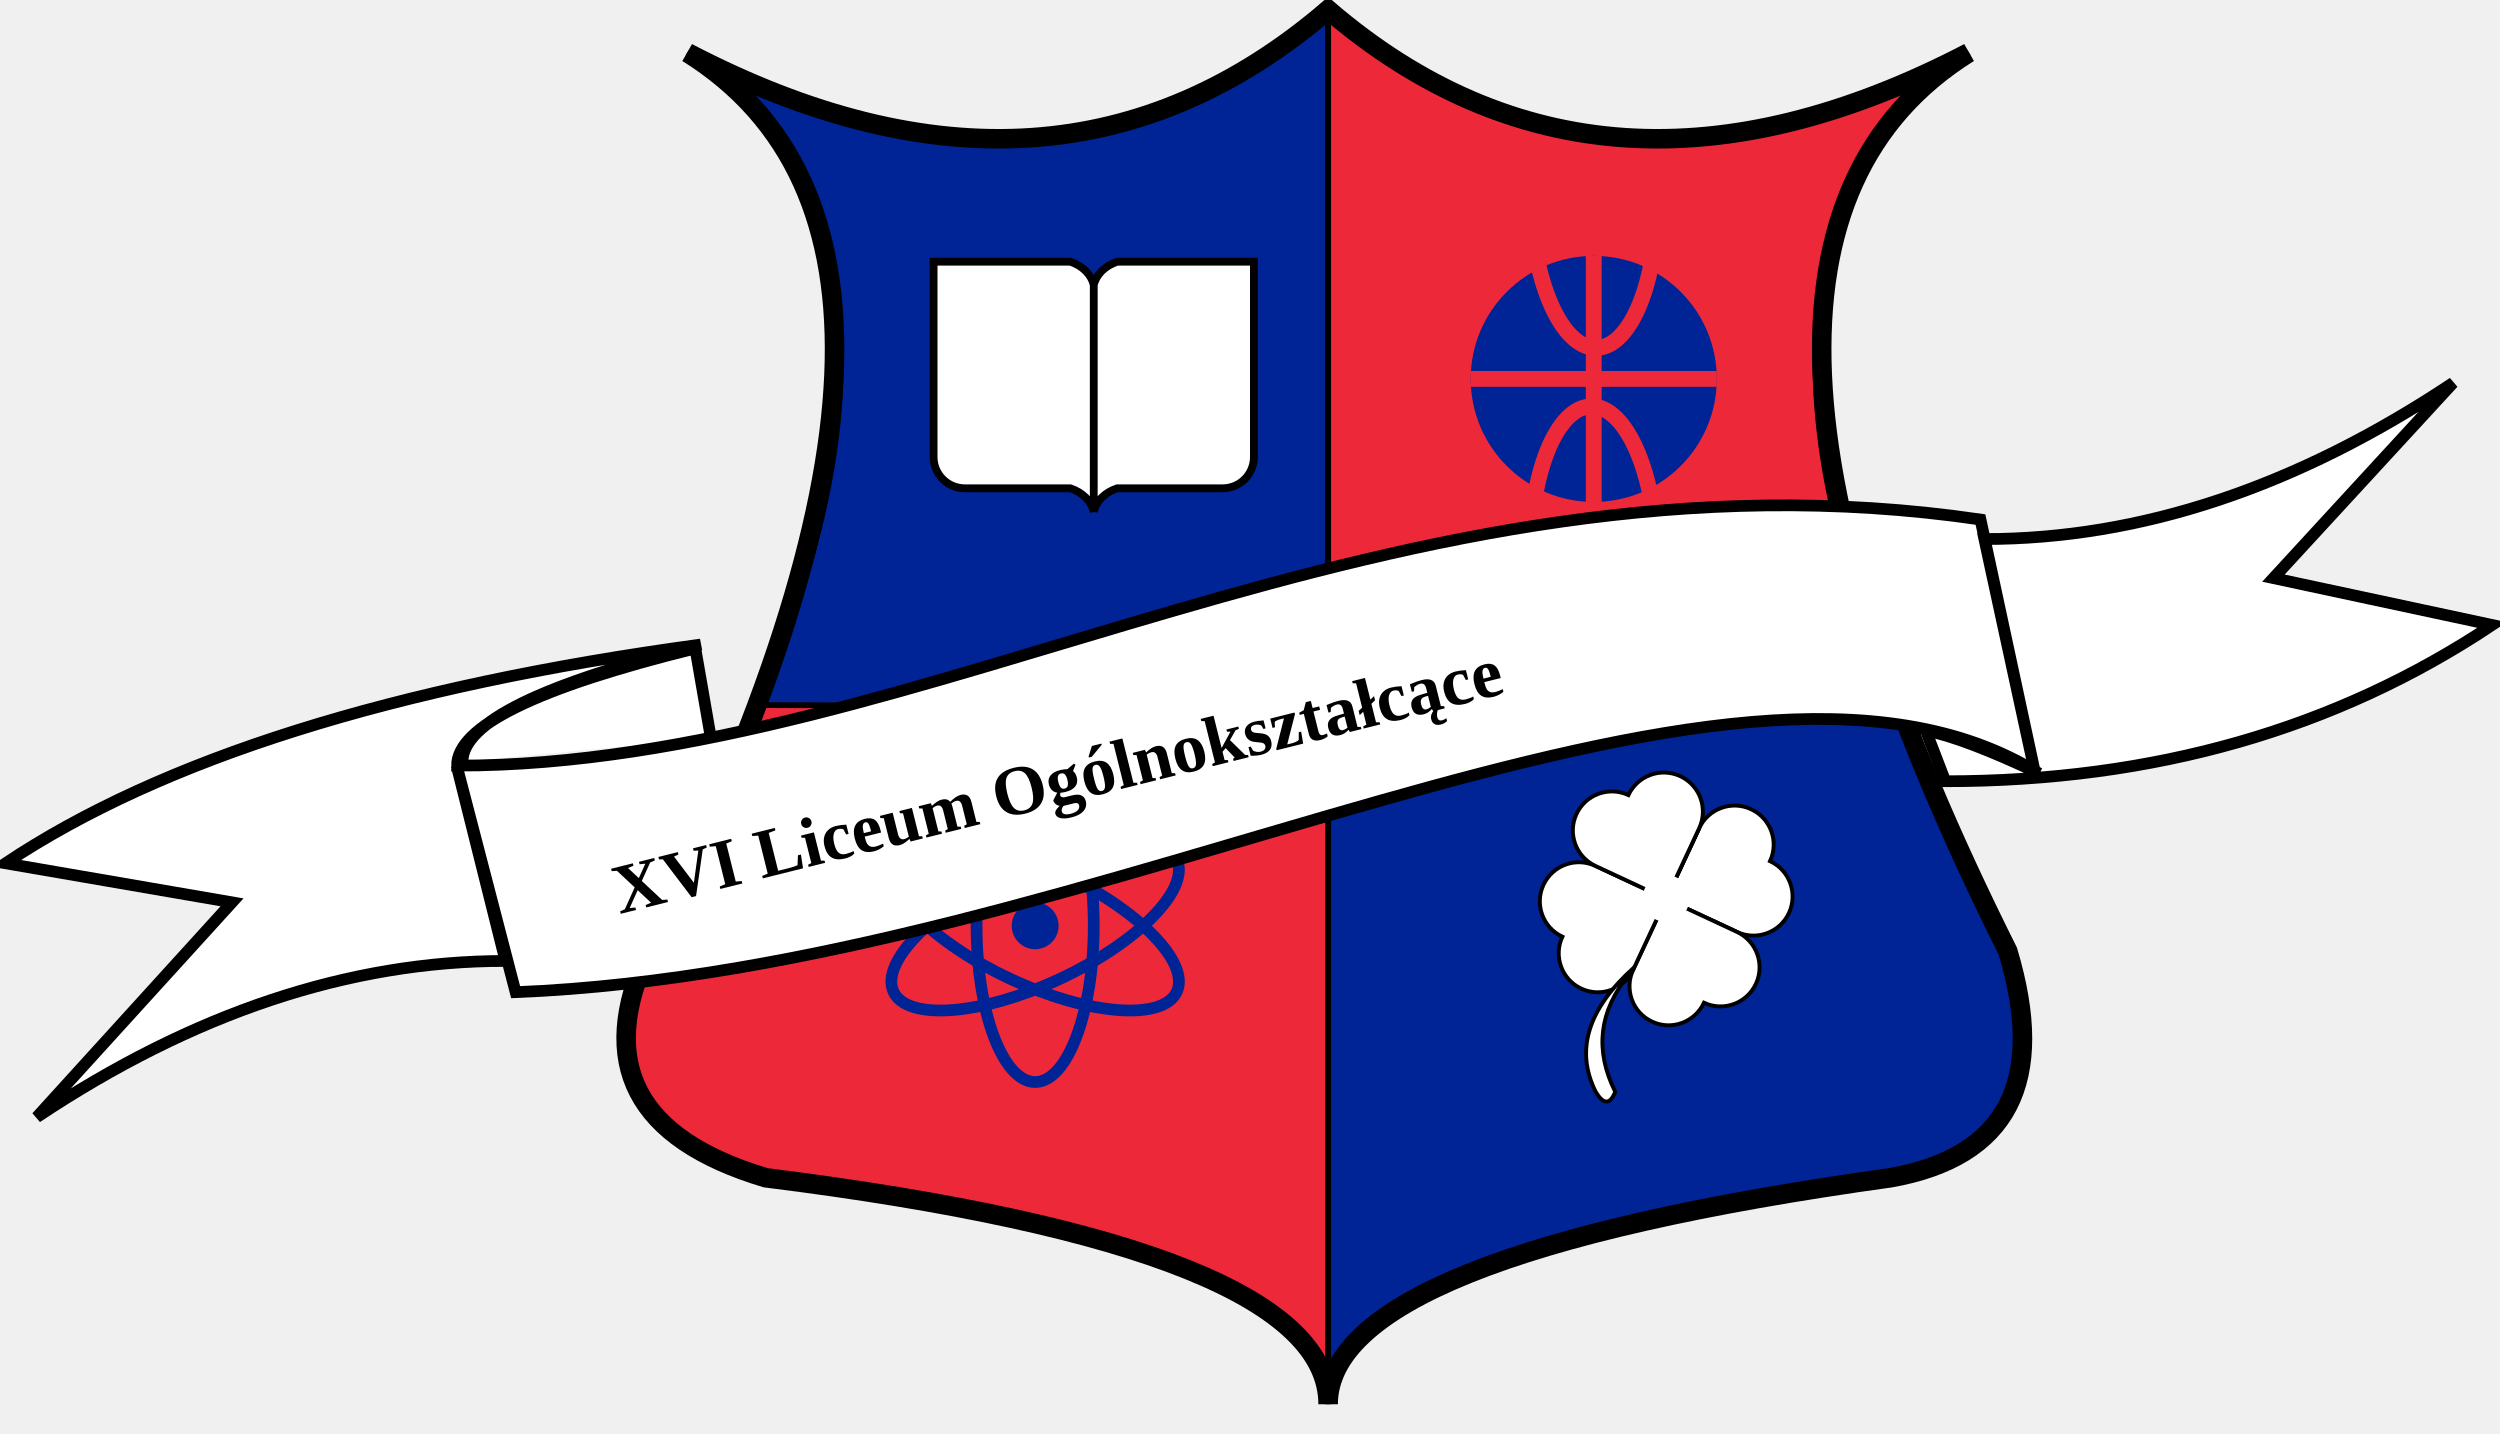
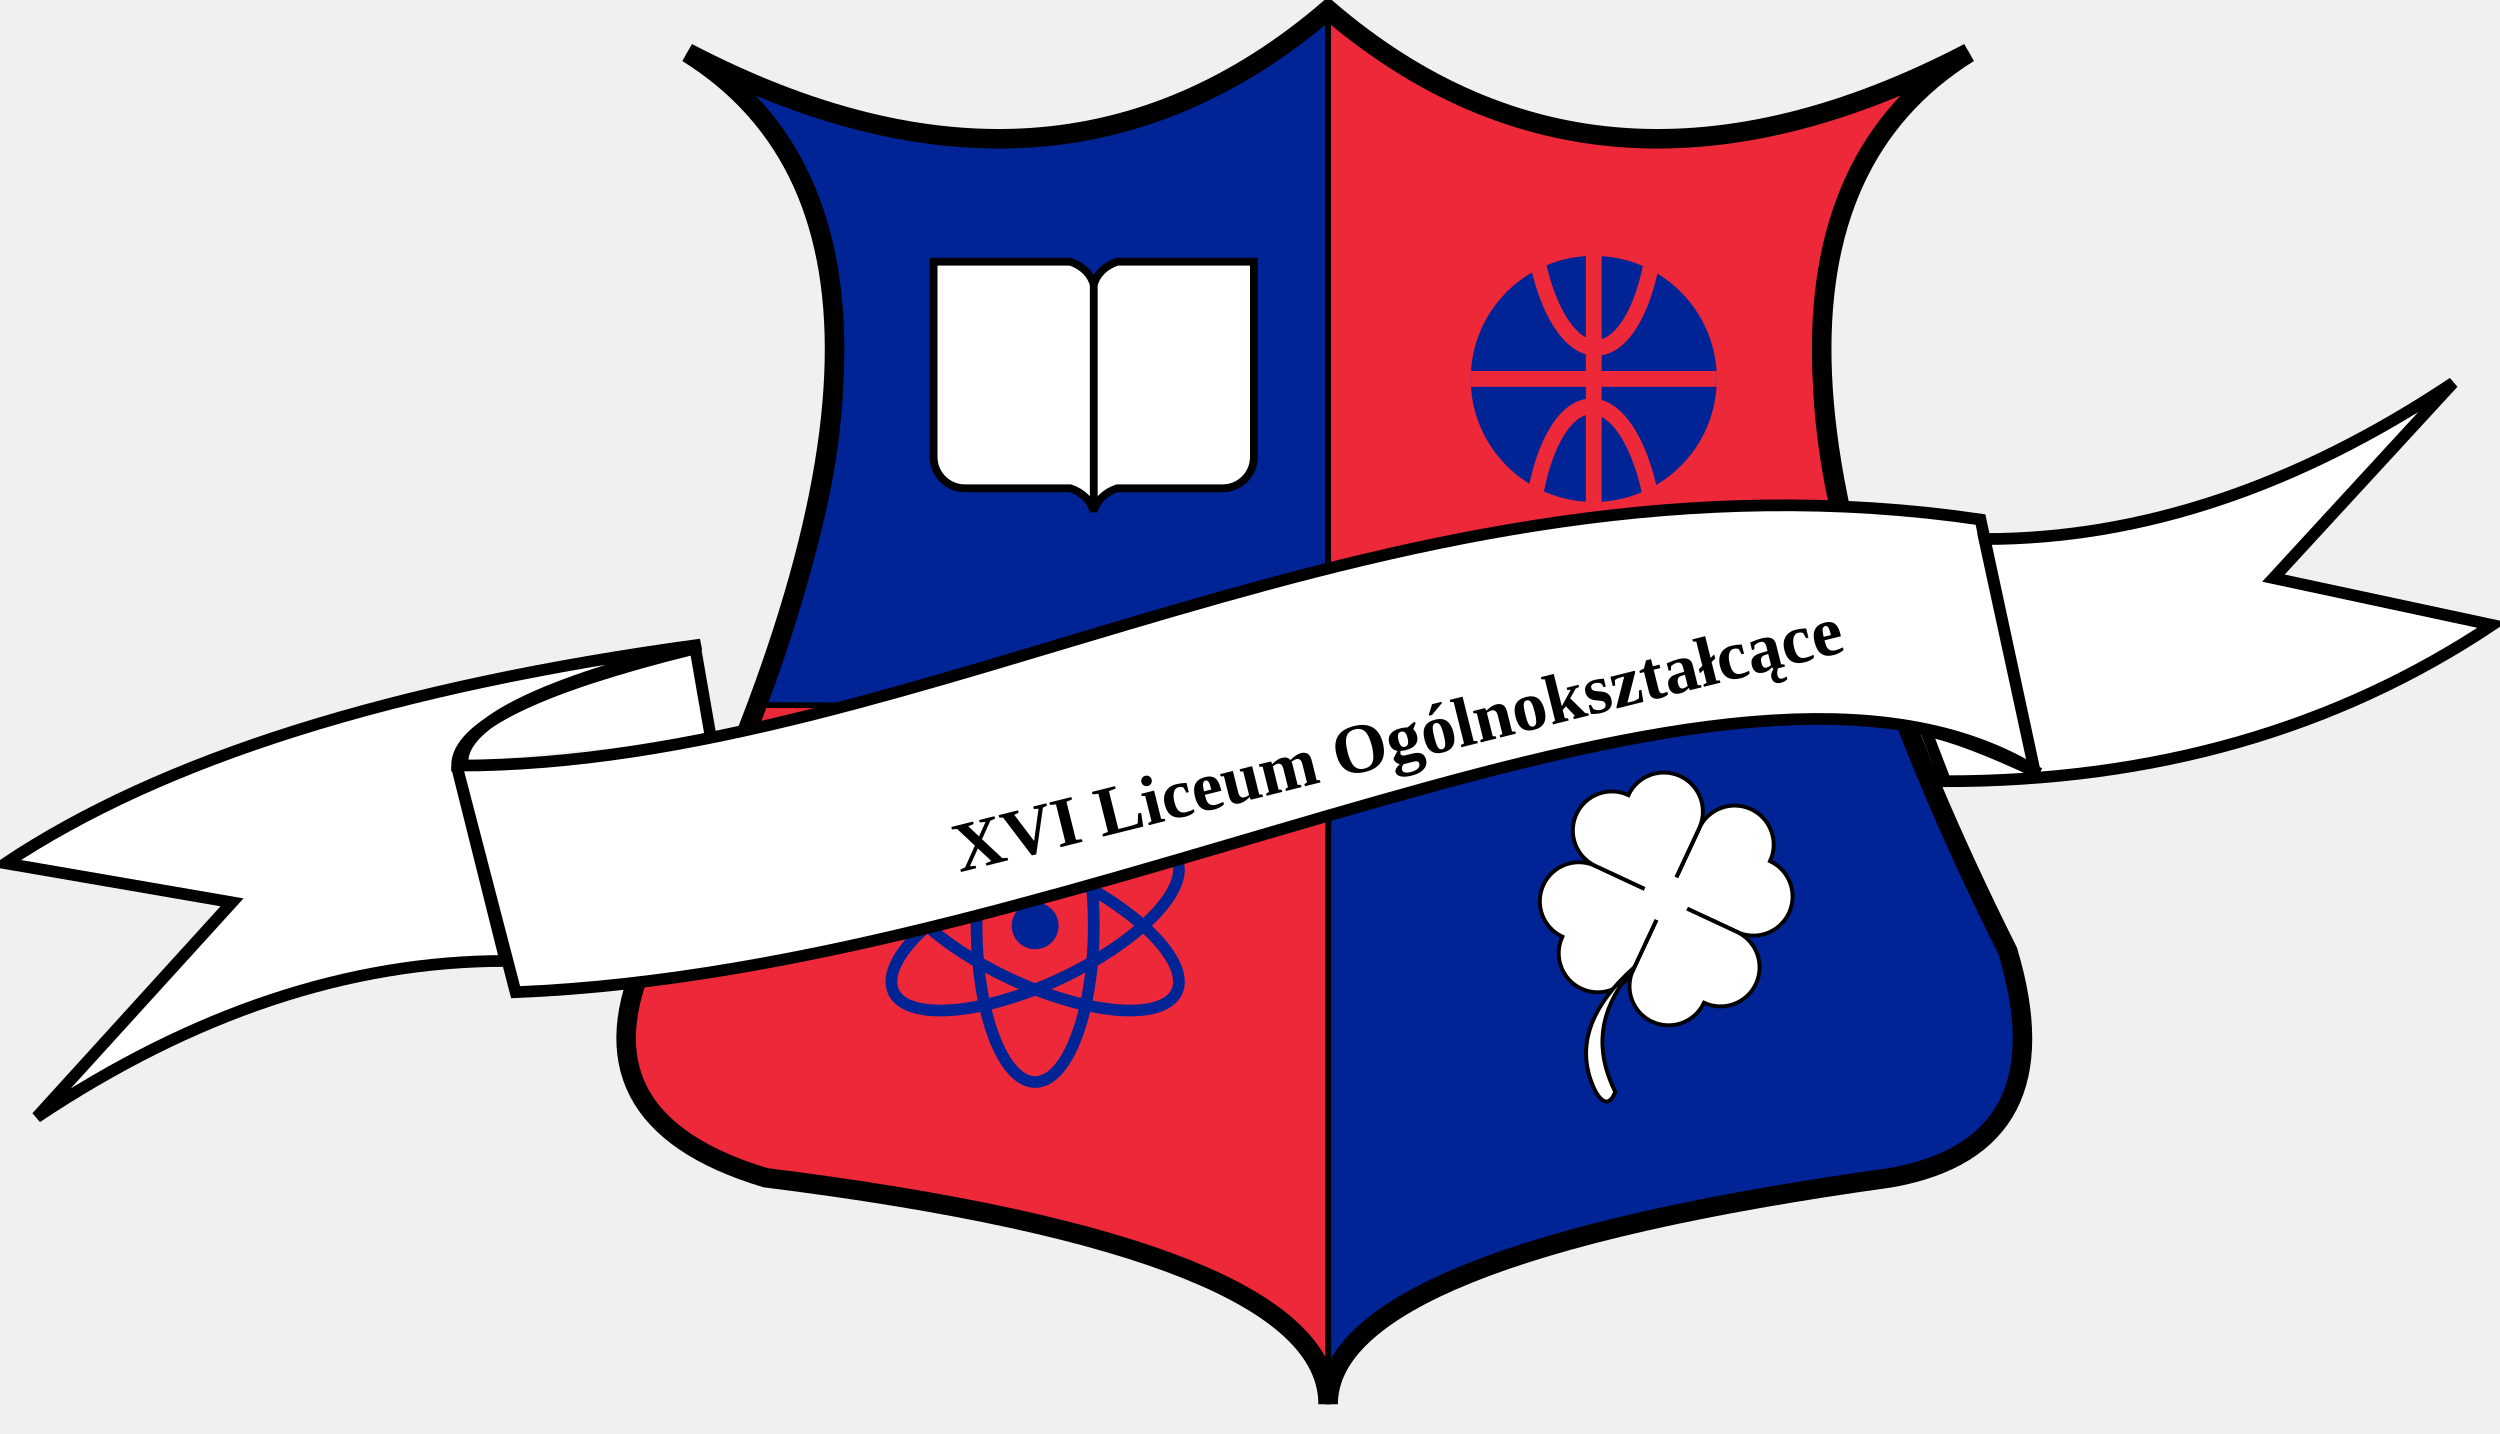
<svg xmlns="http://www.w3.org/2000/svg" version="1.0" width="640pt" height="367pt" viewBox="0 0 640 367" preserveAspectRatio="xMidYMid meet">
  <g transform="translate(0,367) scale(0.1,-0.1)" fill="#000000" stroke="none">
    <path d="M3400 3645      q -700 -600 -1640 -110     q 680 -500 180 -1675     l 1460 0     l 0 1785 z" style="fill:#002395;stroke:black;stroke-width:15;opacity:1" />
    <path d="M3400 3645      q 700 -600 1640 -110     q -680 -500 -180 -1675     l -1460 0     l 0 1785 z" style="fill:#ed2939;stroke:black;stroke-width:15;opacity:1" />
    <path d="M3400 1860      l 1460 0      q 120 -310 280 -625     q 150 -500 -300 -580     q -1440 -200 -1440 -580     l 0 1785     z" style="fill:#002395;stroke:black;stroke-width:15;opacity:1" />
    <path d="M3400 1860      l 0 -1780      q -0 380 -1440 580     q -500 150 -300 580     q 160 315 280 625     z" style="fill:#ed2939;stroke:black;stroke-width:15;opacity:1" />
    <path d="M3400 3645     q 700 -600 1640 -110     q -800 -500 100 -2300     q 150 -500 -300 -580     q -1440 -200 -1440 -580     q 0 400 -1440 580     q -500 150 -300 580     q 900 1800 100 2300     q 940 -490 1640 110 z     " style="fill:none;stroke:black;stroke-width:50;opacity:1" />
    <g transform="translate(300,900) scale(0.9,0.9)">
      <circle r="350" cx="4200" cy="2000" fill="#002395" />
      <g style="fill:#ed2939;stroke:#ed2939;stroke-width:45">
        <path d="M4200 2350 v-700" />
        <path d="M3850 2000 h 700" />
        <path d="M4020 2520 a 100 240 1 0 1 360 0" style="fill:none;" />
        <path d="M4020 1490 a 100 240 1 0 0 360 0" style="fill:none;" />
      </g>
    </g>
    <g transform="translate(100,0)" style="fill:none;stroke:#002395;stroke-width:30">
      <ellipse rx="150" ry="400" cx="2550" cy="1300" />
      <ellipse rx="150" ry="400" cx="2550" cy="1300" transform="rotate(65, 2550, 1300)" />
      <ellipse rx="150" ry="400" cx="2550" cy="1300" transform="rotate(-65, 2550, 1300)" />
      <circle r="60" cx="2550" cy="1300" fill="#002395" stroke="none" />
    </g>
    <path d="M2390 3000 h350      a 100 80 0 0 0 60 -60     a 100 80 0 0 0 60 60     h350 v-500     a 80 80 0 0 0 -80 -80     h-270     a 100 80 0 0 1 -60 -60     v 580     v -580     a 100 80 0 0 1 -60 60     h-270     a 80 80 0 0 0 -80 80     z" style="fill:white;stroke:black;stroke-width:20" />
    <g transform="translate(80.00,-00.00)" stroke="black" stroke-width="10" fill="white">
      <path transform="rotate(-25, 4270 1550)" d="M4270 1550 v-200 h200          a100,100 90 0,1 0,200         a100,100 90 0,1 -200,0         z" />
      <path transform="rotate(-115, 4270 1550)" d="M 4470 1550 h200          a100,100 90 0,1 0,200         a100,100 90 0,1 -200,0         z" />
      <path transform="rotate(-205, 4270 1550)" d="M 4270 1550 v200 h200          a100,100 90 0,1 0,200         a100,100 90 0,1 -200,0         z" />
      <path transform="rotate(-295, 4270 1550)" d="M 4070 1550 h200          a100,100 90 0,1 0,200         a100,100 90 0,1 -200,0         z" />
      <circle r="60" cx="4185" cy="1370" fill="white" stroke="none" />
      <path d="M4105 1195          q -180 -160 -100 -320         q 30 -50 50 0         q -80 160 35 300" />
    </g>
    <path d="M1820 1780 l -40 230     q-610 -150 -610 -300     c 1200 0, 2400 850, 3900 630     l 140 -650     l -130 600     q 600 0 1200 400     l -460 -500     l 560 -120     q -600 -400 -1400 -400     l -50 130     q 100 -20 290 -110     c -800 500, -2400 -500, -3900 -560     l -151 580     l 125 -500     q -600 0 -1200 -400     l 500 550     l -580 100     q 600 400 1780 560     q-610 -150 -610 -300" fill="white" stroke="black" stroke-width="30" fill-opacity="1.0" />
-     <text x="2400" y="-1700" textLength="14em" font-family="Times New Roman, Arial, Helvetica, Verdana" font-weight="bold" transform="rotate(14, 3500, -1800) scale(1,-1)" font-size="15em">XVI Liceum Ogólnokształcące</text>
+     <text x="2400" y="-1700" textLength="14em" font-family="Times New Roman, Arial, Helvetica, Verdana" font-weight="bold" transform="rotate(14, 3500, 1800) scale(1,-1)" font-size="15em">XVI Liceum Ogólnokształcące
+         
+     </text>
  </g>
</svg>
